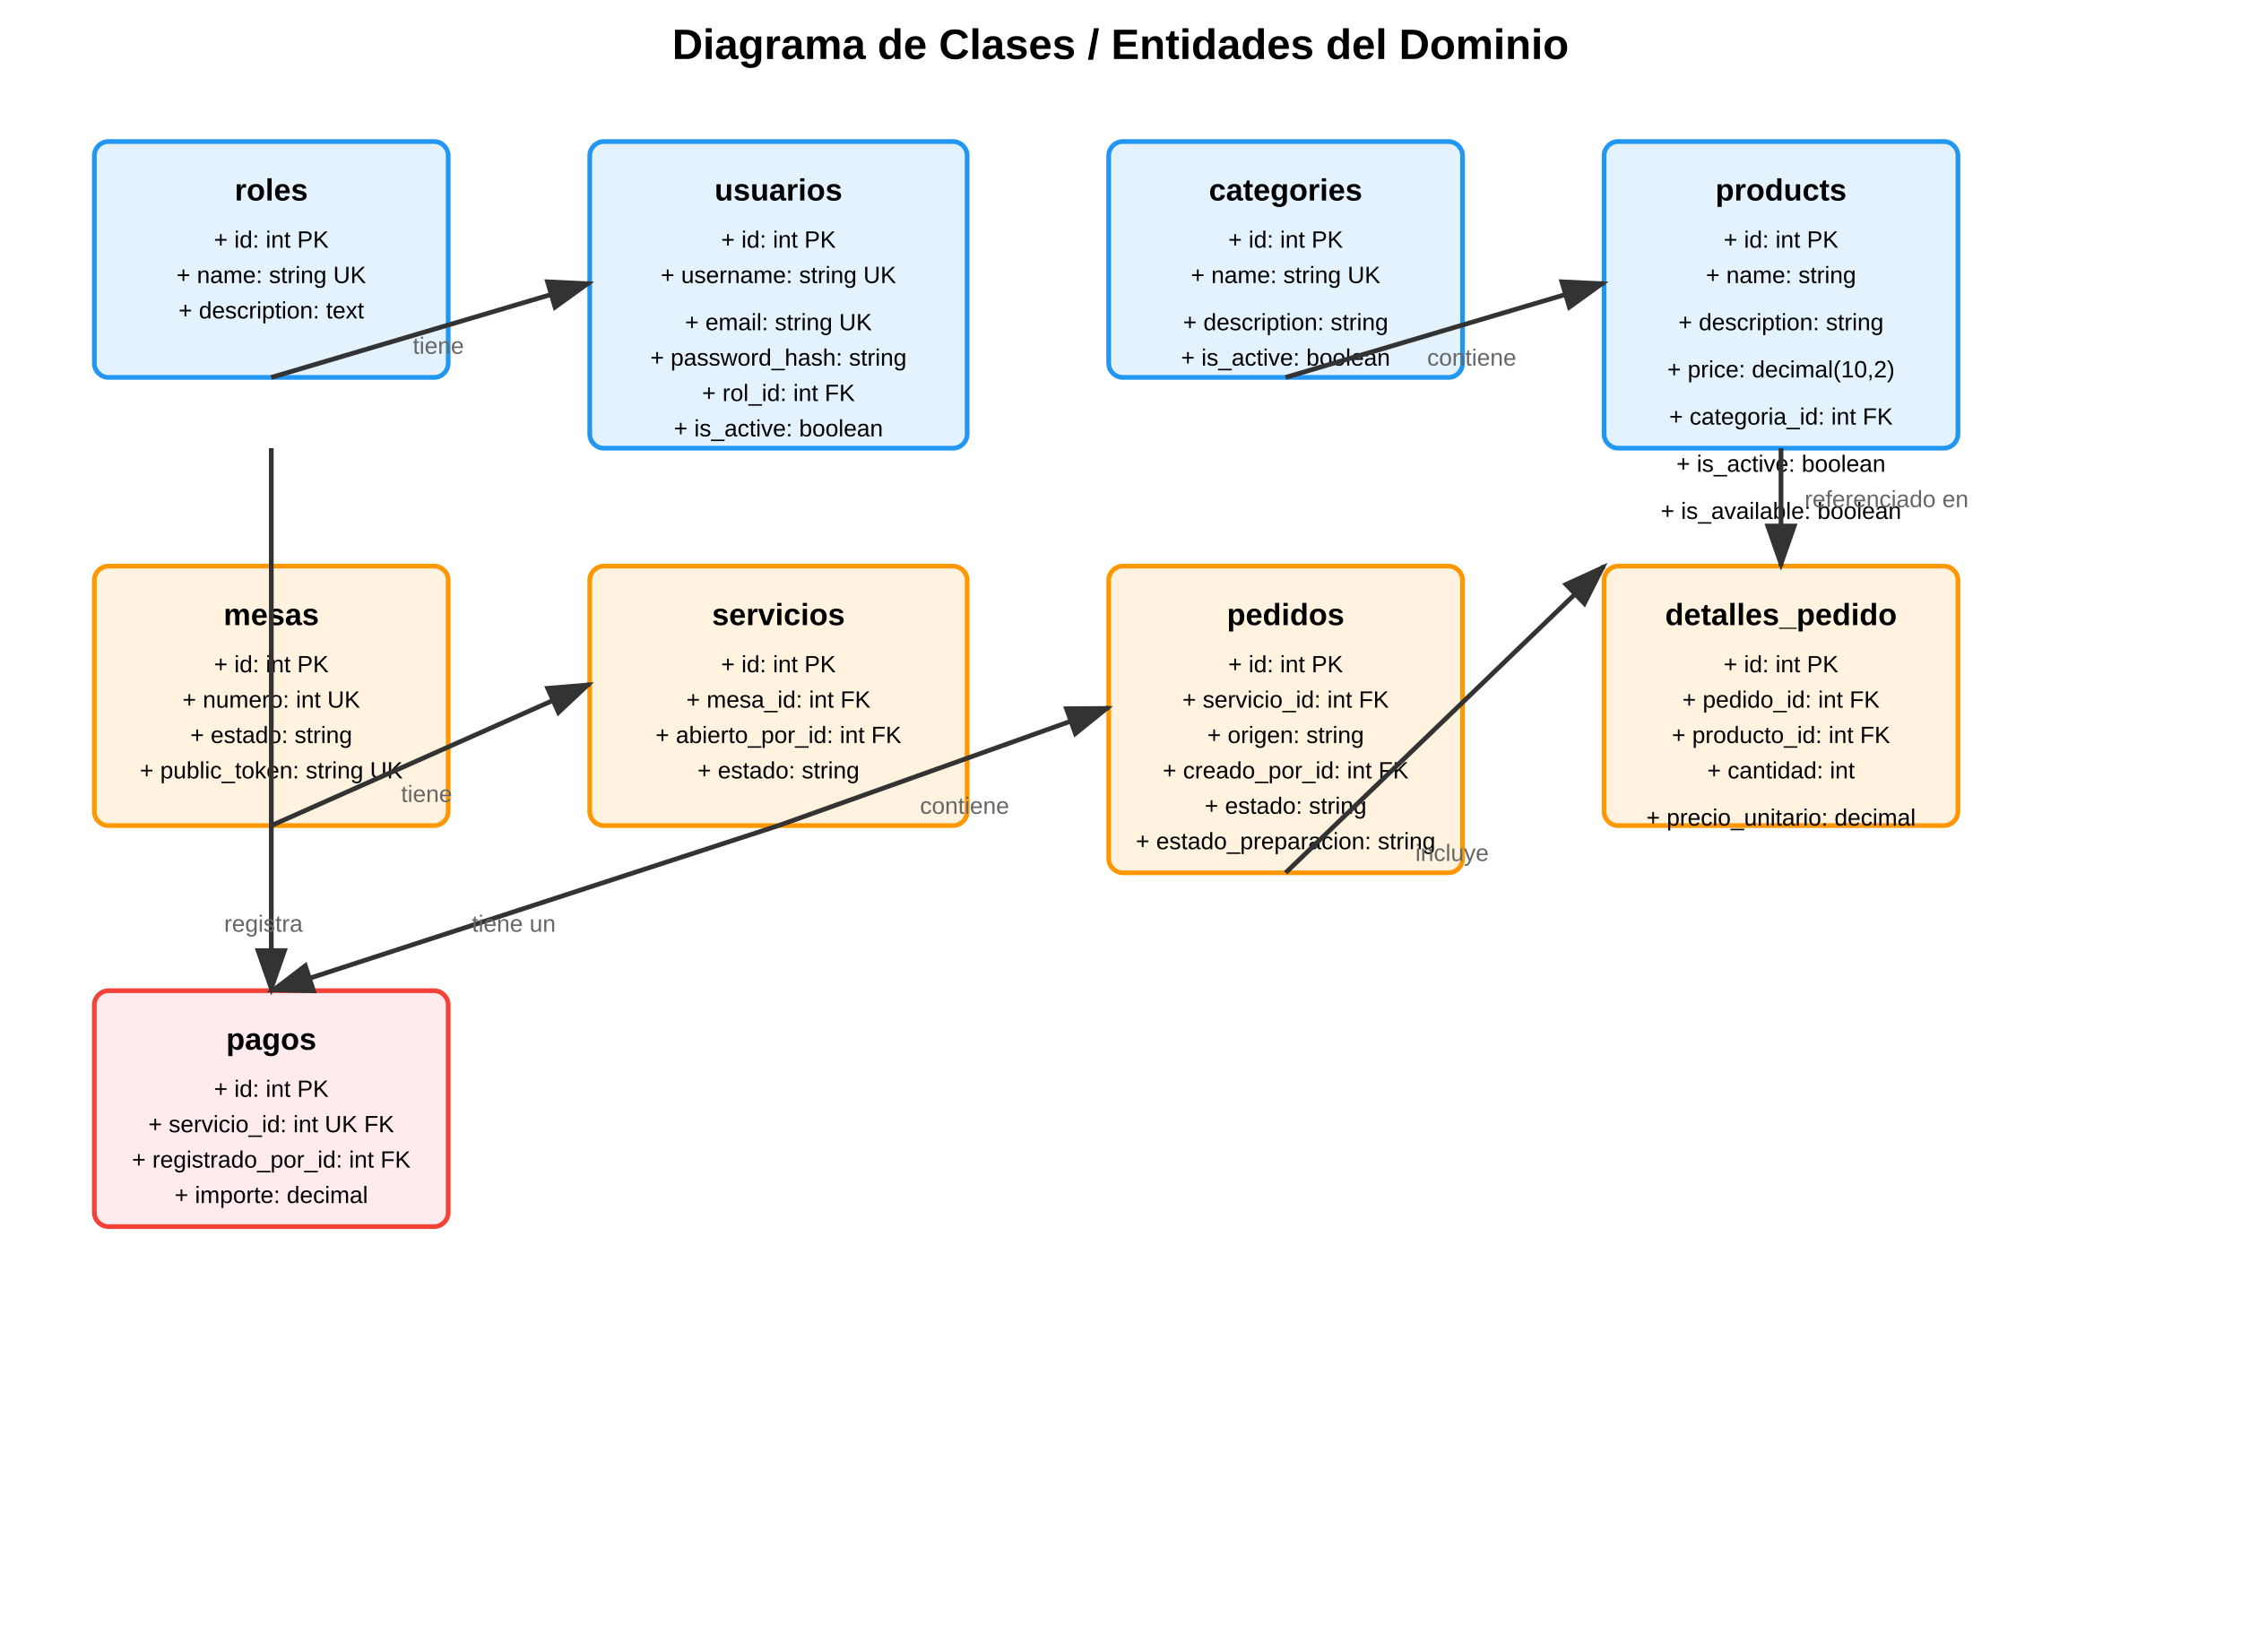
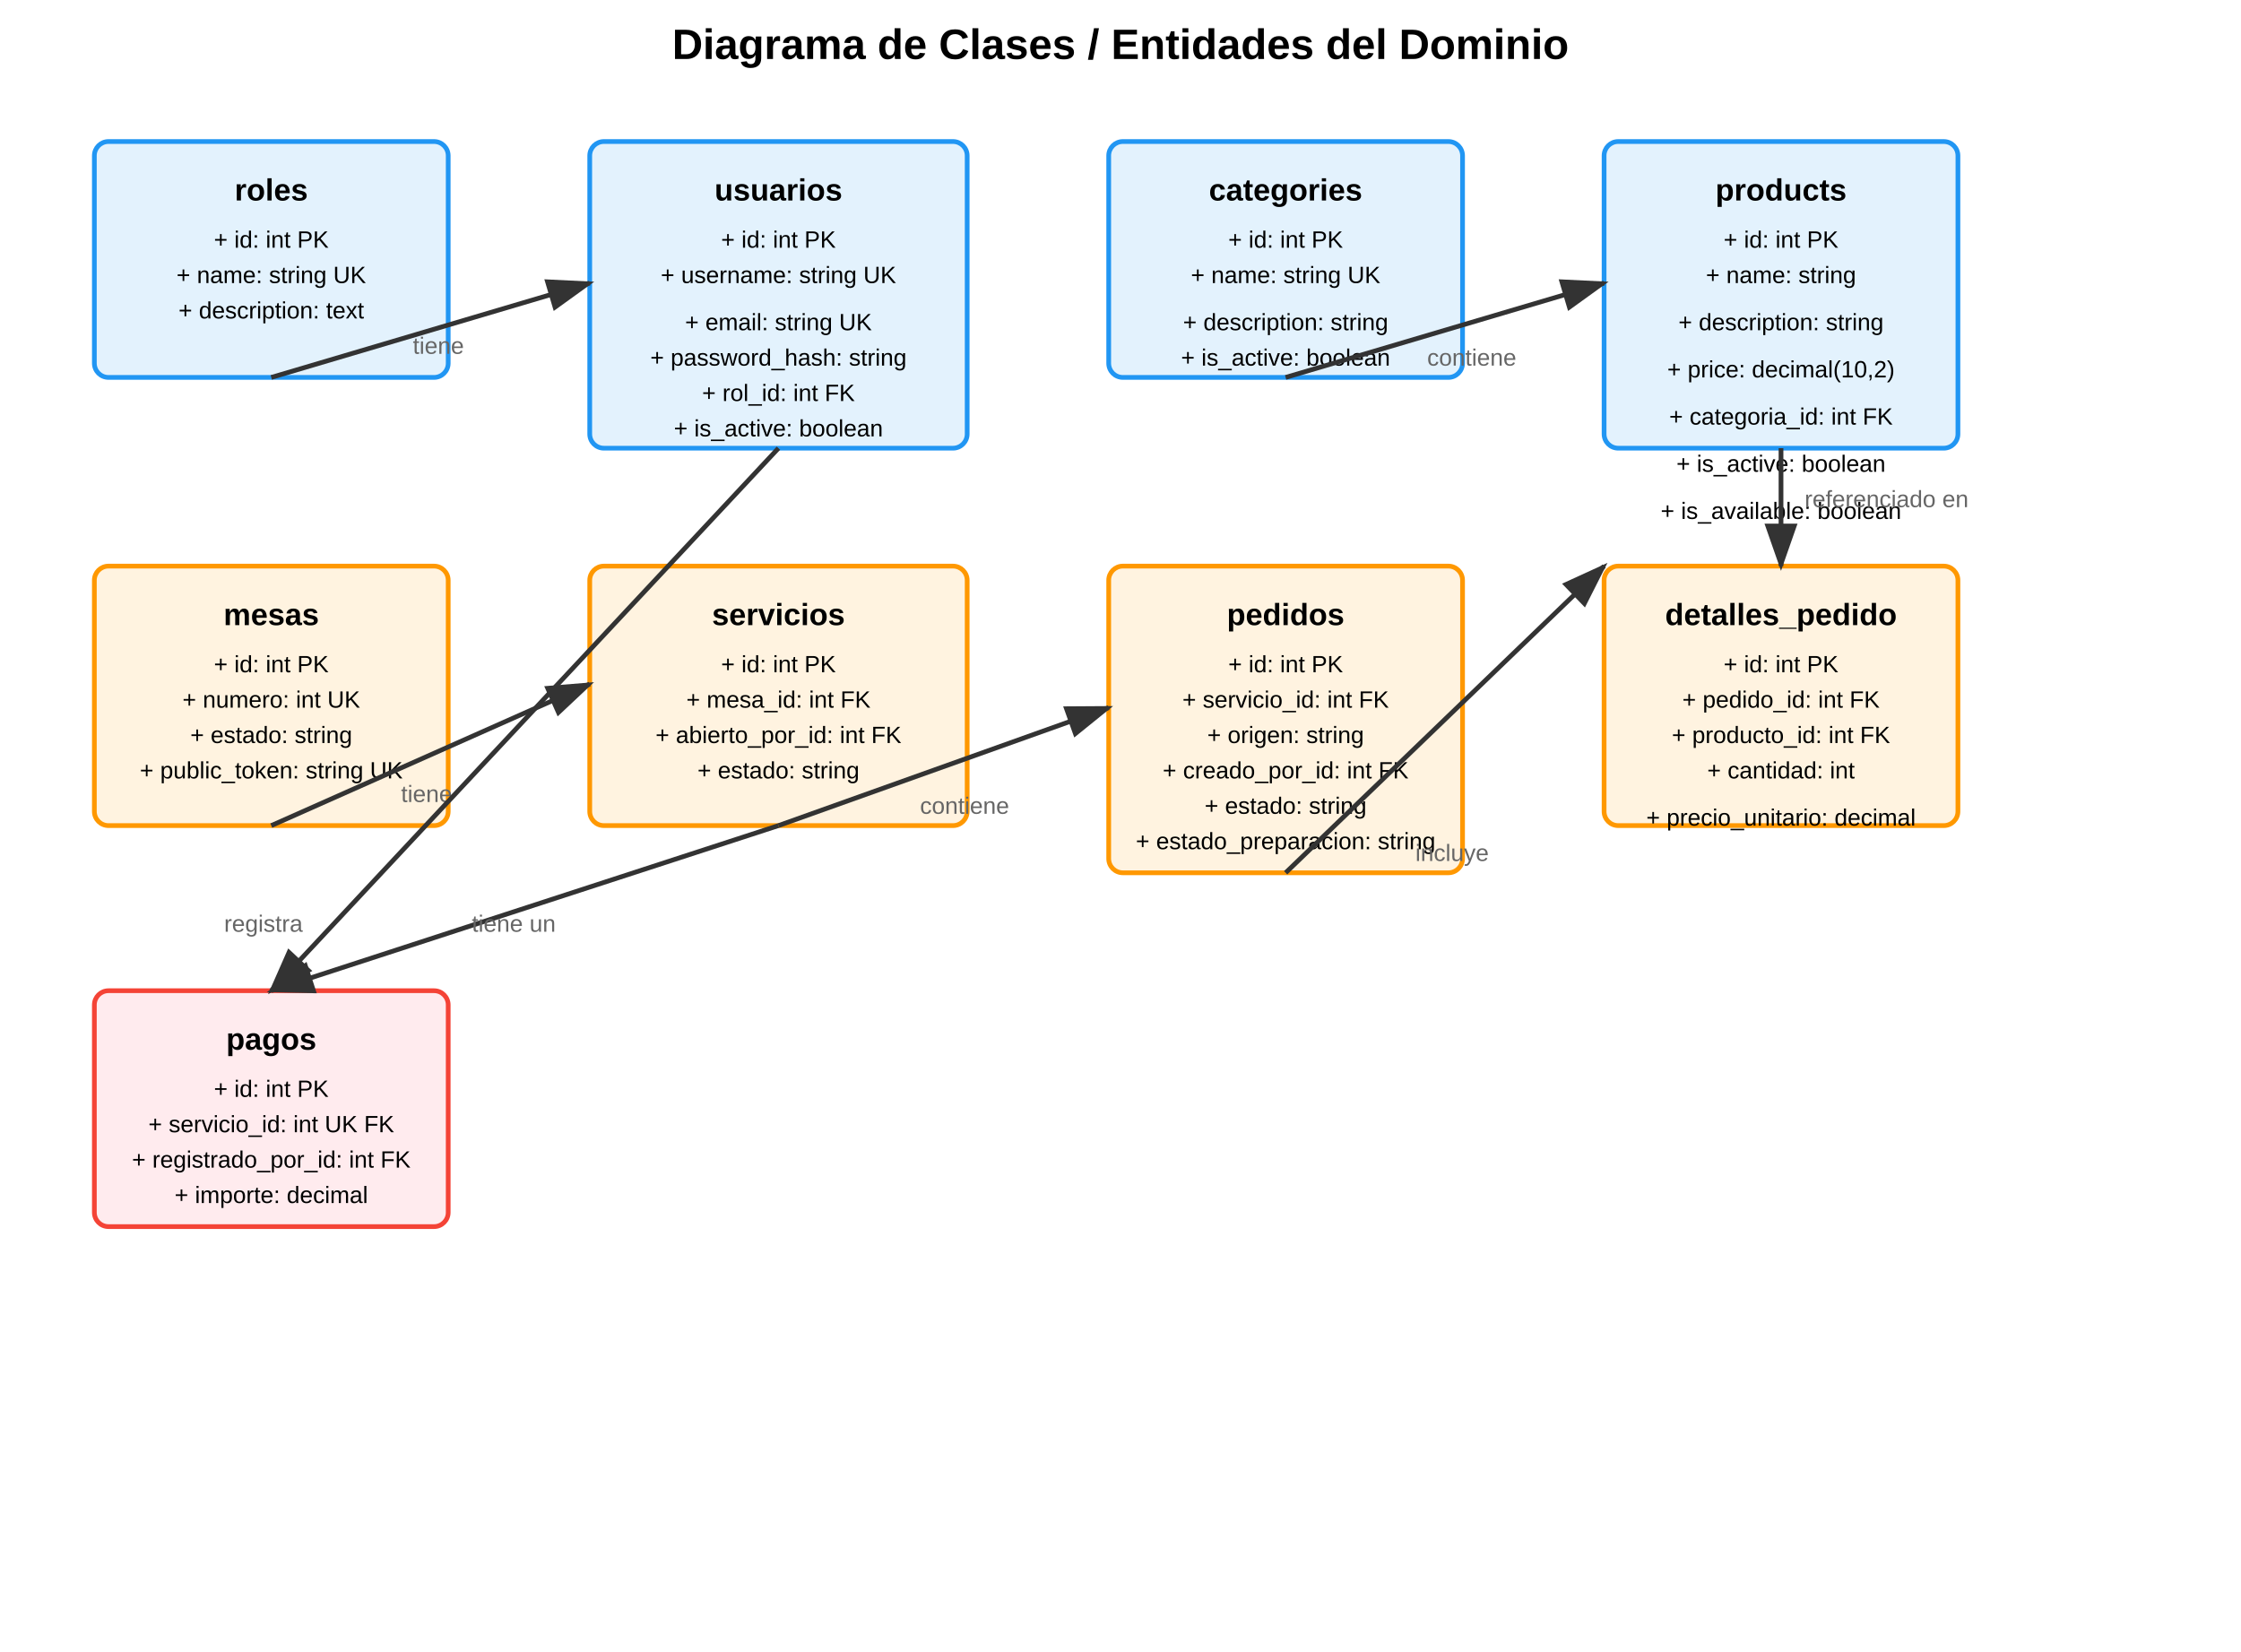
<svg xmlns="http://www.w3.org/2000/svg" width="950" height="700" viewBox="0 0 950 700">
  <defs>
    <marker id="arrow" markerWidth="10" markerHeight="7" refX="9" refY="3.5" orient="auto">
      <polygon points="0 0, 10 3.5, 0 7" fill="#333333" />
    </marker>
  </defs>
  <text x="475" y="25" font-family="Arial" font-size="18" font-weight="bold" text-anchor="middle">Diagrama de Clases / Entidades del Dominio</text>
  <rect x="40" y="60" width="150" height="100" fill="#e3f2fd" stroke="#2196f3" stroke-width="2" rx="6" />
  <text x="115" y="85" font-family="Arial" font-size="13" font-weight="bold" text-anchor="middle">roles</text>
  <text x="115" y="105" font-family="Arial" font-size="10" text-anchor="middle">+ id: int PK</text>
  <text x="115" y="120" font-family="Arial" font-size="10" text-anchor="middle">+ name: string UK</text>
  <text x="115" y="135" font-family="Arial" font-size="10" text-anchor="middle">+ description: text</text>
  <rect x="250" y="60" width="160" height="130" fill="#e3f2fd" stroke="#2196f3" stroke-width="2" rx="6" />
  <text x="330" y="85" font-family="Arial" font-size="13" font-weight="bold" text-anchor="middle">usuarios</text>
  <text x="330" y="105" font-family="Arial" font-size="10" text-anchor="middle">+ id: int PK</text>
  <text x="330" y="120" font-family="Arial" font-size="10" text-anchor="middle">+ username: string UK</text>
  <text x="330" y="140" font-family="Arial" font-size="10" text-anchor="middle">+ email: string UK</text>
  <text x="330" y="155" font-family="Arial" font-size="10" text-anchor="middle">+ password_hash: string</text>
  <text x="330" y="170" font-family="Arial" font-size="10" text-anchor="middle">+ rol_id: int FK</text>
  <text x="330" y="185" font-family="Arial" font-size="10" text-anchor="middle">+ is_active: boolean</text>
  <rect x="470" y="60" width="150" height="100" fill="#e3f2fd" stroke="#2196f3" stroke-width="2" rx="6" />
  <text x="545" y="85" font-family="Arial" font-size="13" font-weight="bold" text-anchor="middle">categories</text>
  <text x="545" y="105" font-family="Arial" font-size="10" text-anchor="middle">+ id: int PK</text>
  <text x="545" y="120" font-family="Arial" font-size="10" text-anchor="middle">+ name: string UK</text>
  <text x="545" y="140" font-family="Arial" font-size="10" text-anchor="middle">+ description: string</text>
  <text x="545" y="155" font-family="Arial" font-size="10" text-anchor="middle">+ is_active: boolean</text>
  <rect x="680" y="60" width="150" height="130" fill="#e3f2fd" stroke="#2196f3" stroke-width="2" rx="6" />
  <text x="755" y="85" font-family="Arial" font-size="13" font-weight="bold" text-anchor="middle">products</text>
  <text x="755" y="105" font-family="Arial" font-size="10" text-anchor="middle">+ id: int PK</text>
  <text x="755" y="120" font-family="Arial" font-size="10" text-anchor="middle">+ name: string</text>
  <text x="755" y="140" font-family="Arial" font-size="10" text-anchor="middle">+ description: string</text>
  <text x="755" y="160" font-family="Arial" font-size="10" text-anchor="middle">+ price: decimal(10,2)</text>
  <text x="755" y="180" font-family="Arial" font-size="10" text-anchor="middle">+ categoria_id: int FK</text>
  <text x="755" y="200" font-family="Arial" font-size="10" text-anchor="middle">+ is_active: boolean</text>
  <text x="755" y="220" font-family="Arial" font-size="10" text-anchor="middle">+ is_available: boolean</text>
  <rect x="40" y="240" width="150" height="110" fill="#fff3e0" stroke="#ff9800" stroke-width="2" rx="6" />
  <text x="115" y="265" font-family="Arial" font-size="13" font-weight="bold" text-anchor="middle">mesas</text>
  <text x="115" y="285" font-family="Arial" font-size="10" text-anchor="middle">+ id: int PK</text>
  <text x="115" y="300" font-family="Arial" font-size="10" text-anchor="middle">+ numero: int UK</text>
  <text x="115" y="315" font-family="Arial" font-size="10" text-anchor="middle">+ estado: string</text>
  <text x="115" y="330" font-family="Arial" font-size="10" text-anchor="middle">+ public_token: string UK</text>
  <rect x="250" y="240" width="160" height="110" fill="#fff3e0" stroke="#ff9800" stroke-width="2" rx="6" />
  <text x="330" y="265" font-family="Arial" font-size="13" font-weight="bold" text-anchor="middle">servicios</text>
  <text x="330" y="285" font-family="Arial" font-size="10" text-anchor="middle">+ id: int PK</text>
  <text x="330" y="300" font-family="Arial" font-size="10" text-anchor="middle">+ mesa_id: int FK</text>
  <text x="330" y="315" font-family="Arial" font-size="10" text-anchor="middle">+ abierto_por_id: int FK</text>
  <text x="330" y="330" font-family="Arial" font-size="10" text-anchor="middle">+ estado: string</text>
  <rect x="470" y="240" width="150" height="130" fill="#fff3e0" stroke="#ff9800" stroke-width="2" rx="6" />
  <text x="545" y="265" font-family="Arial" font-size="13" font-weight="bold" text-anchor="middle">pedidos</text>
  <text x="545" y="285" font-family="Arial" font-size="10" text-anchor="middle">+ id: int PK</text>
  <text x="545" y="300" font-family="Arial" font-size="10" text-anchor="middle">+ servicio_id: int FK</text>
  <text x="545" y="315" font-family="Arial" font-size="10" text-anchor="middle">+ origen: string</text>
  <text x="545" y="330" font-family="Arial" font-size="10" text-anchor="middle">+ creado_por_id: int FK</text>
  <text x="545" y="345" font-family="Arial" font-size="10" text-anchor="middle">+ estado: string</text>
  <text x="545" y="360" font-family="Arial" font-size="10" text-anchor="middle">+ estado_preparacion: string</text>
  <rect x="680" y="240" width="150" height="110" fill="#fff3e0" stroke="#ff9800" stroke-width="2" rx="6" />
  <text x="755" y="265" font-family="Arial" font-size="13" font-weight="bold" text-anchor="middle">detalles_pedido</text>
  <text x="755" y="285" font-family="Arial" font-size="10" text-anchor="middle">+ id: int PK</text>
  <text x="755" y="300" font-family="Arial" font-size="10" text-anchor="middle">+ pedido_id: int FK</text>
  <text x="755" y="315" font-family="Arial" font-size="10" text-anchor="middle">+ producto_id: int FK</text>
  <text x="755" y="330" font-family="Arial" font-size="10" text-anchor="middle">+ cantidad: int</text>
  <text x="755" y="350" font-family="Arial" font-size="10" text-anchor="middle">+ precio_unitario: decimal</text>
  <rect x="40" y="420" width="150" height="100" fill="#ffebee" stroke="#f44336" stroke-width="2" rx="6" />
  <text x="115" y="445" font-family="Arial" font-size="13" font-weight="bold" text-anchor="middle">pagos</text>
  <text x="115" y="465" font-family="Arial" font-size="10" text-anchor="middle">+ id: int PK</text>
  <text x="115" y="480" font-family="Arial" font-size="10" text-anchor="middle">+ servicio_id: int UK FK</text>
  <text x="115" y="495" font-family="Arial" font-size="10" text-anchor="middle">+ registrado_por_id: int FK</text>
  <text x="115" y="510" font-family="Arial" font-size="10" text-anchor="middle">+ importe: decimal</text>
  <line x1="115" y1="160" x2="250" y2="120" stroke="#333333" stroke-width="2" marker-end="url(#arrow)" />
  <text x="175" y="150" font-family="Arial" font-size="10" fill="#666666">tiene</text>
  <line x1="545" y1="160" x2="680" y2="120" stroke="#333333" stroke-width="2" marker-end="url(#arrow)" />
  <text x="605" y="155" font-family="Arial" font-size="10" fill="#666666">contiene</text>
  <line x1="755" y1="190" x2="755" y2="240" stroke="#333333" stroke-width="2" marker-end="url(#arrow)" />
  <text x="765" y="215" font-family="Arial" font-size="10" fill="#666666">referenciado en</text>
  <line x1="115" y1="350" x2="250" y2="290" stroke="#333333" stroke-width="2" marker-end="url(#arrow)" />
  <text x="170" y="340" font-family="Arial" font-size="10" fill="#666666">tiene</text>
  <line x1="330" y1="350" x2="470" y2="300" stroke="#333333" stroke-width="2" marker-end="url(#arrow)" />
  <text x="390" y="345" font-family="Arial" font-size="10" fill="#666666">contiene</text>
  <line x1="545" y1="370" x2="680" y2="240" stroke="#333333" stroke-width="2" marker-end="url(#arrow)" />
  <text x="600" y="365" font-family="Arial" font-size="10" fill="#666666">incluye</text>
  <line x1="330" y1="350" x2="115" y2="420" stroke="#333333" stroke-width="2" marker-end="url(#arrow)" />
  <text x="200" y="395" font-family="Arial" font-size="10" fill="#666666">tiene un</text>
-   <line x1="115" y1="190" x2="115" y2="420" stroke="#333333" stroke-width="2" marker-end="url(#arrow)" />
+   <line x1="330" y1="190" x2="115" y2="420" stroke="#333333" stroke-width="2" marker-end="url(#arrow)" />
  <text x="95" y="395" font-family="Arial" font-size="10" fill="#666666">registra</text>
</svg>
